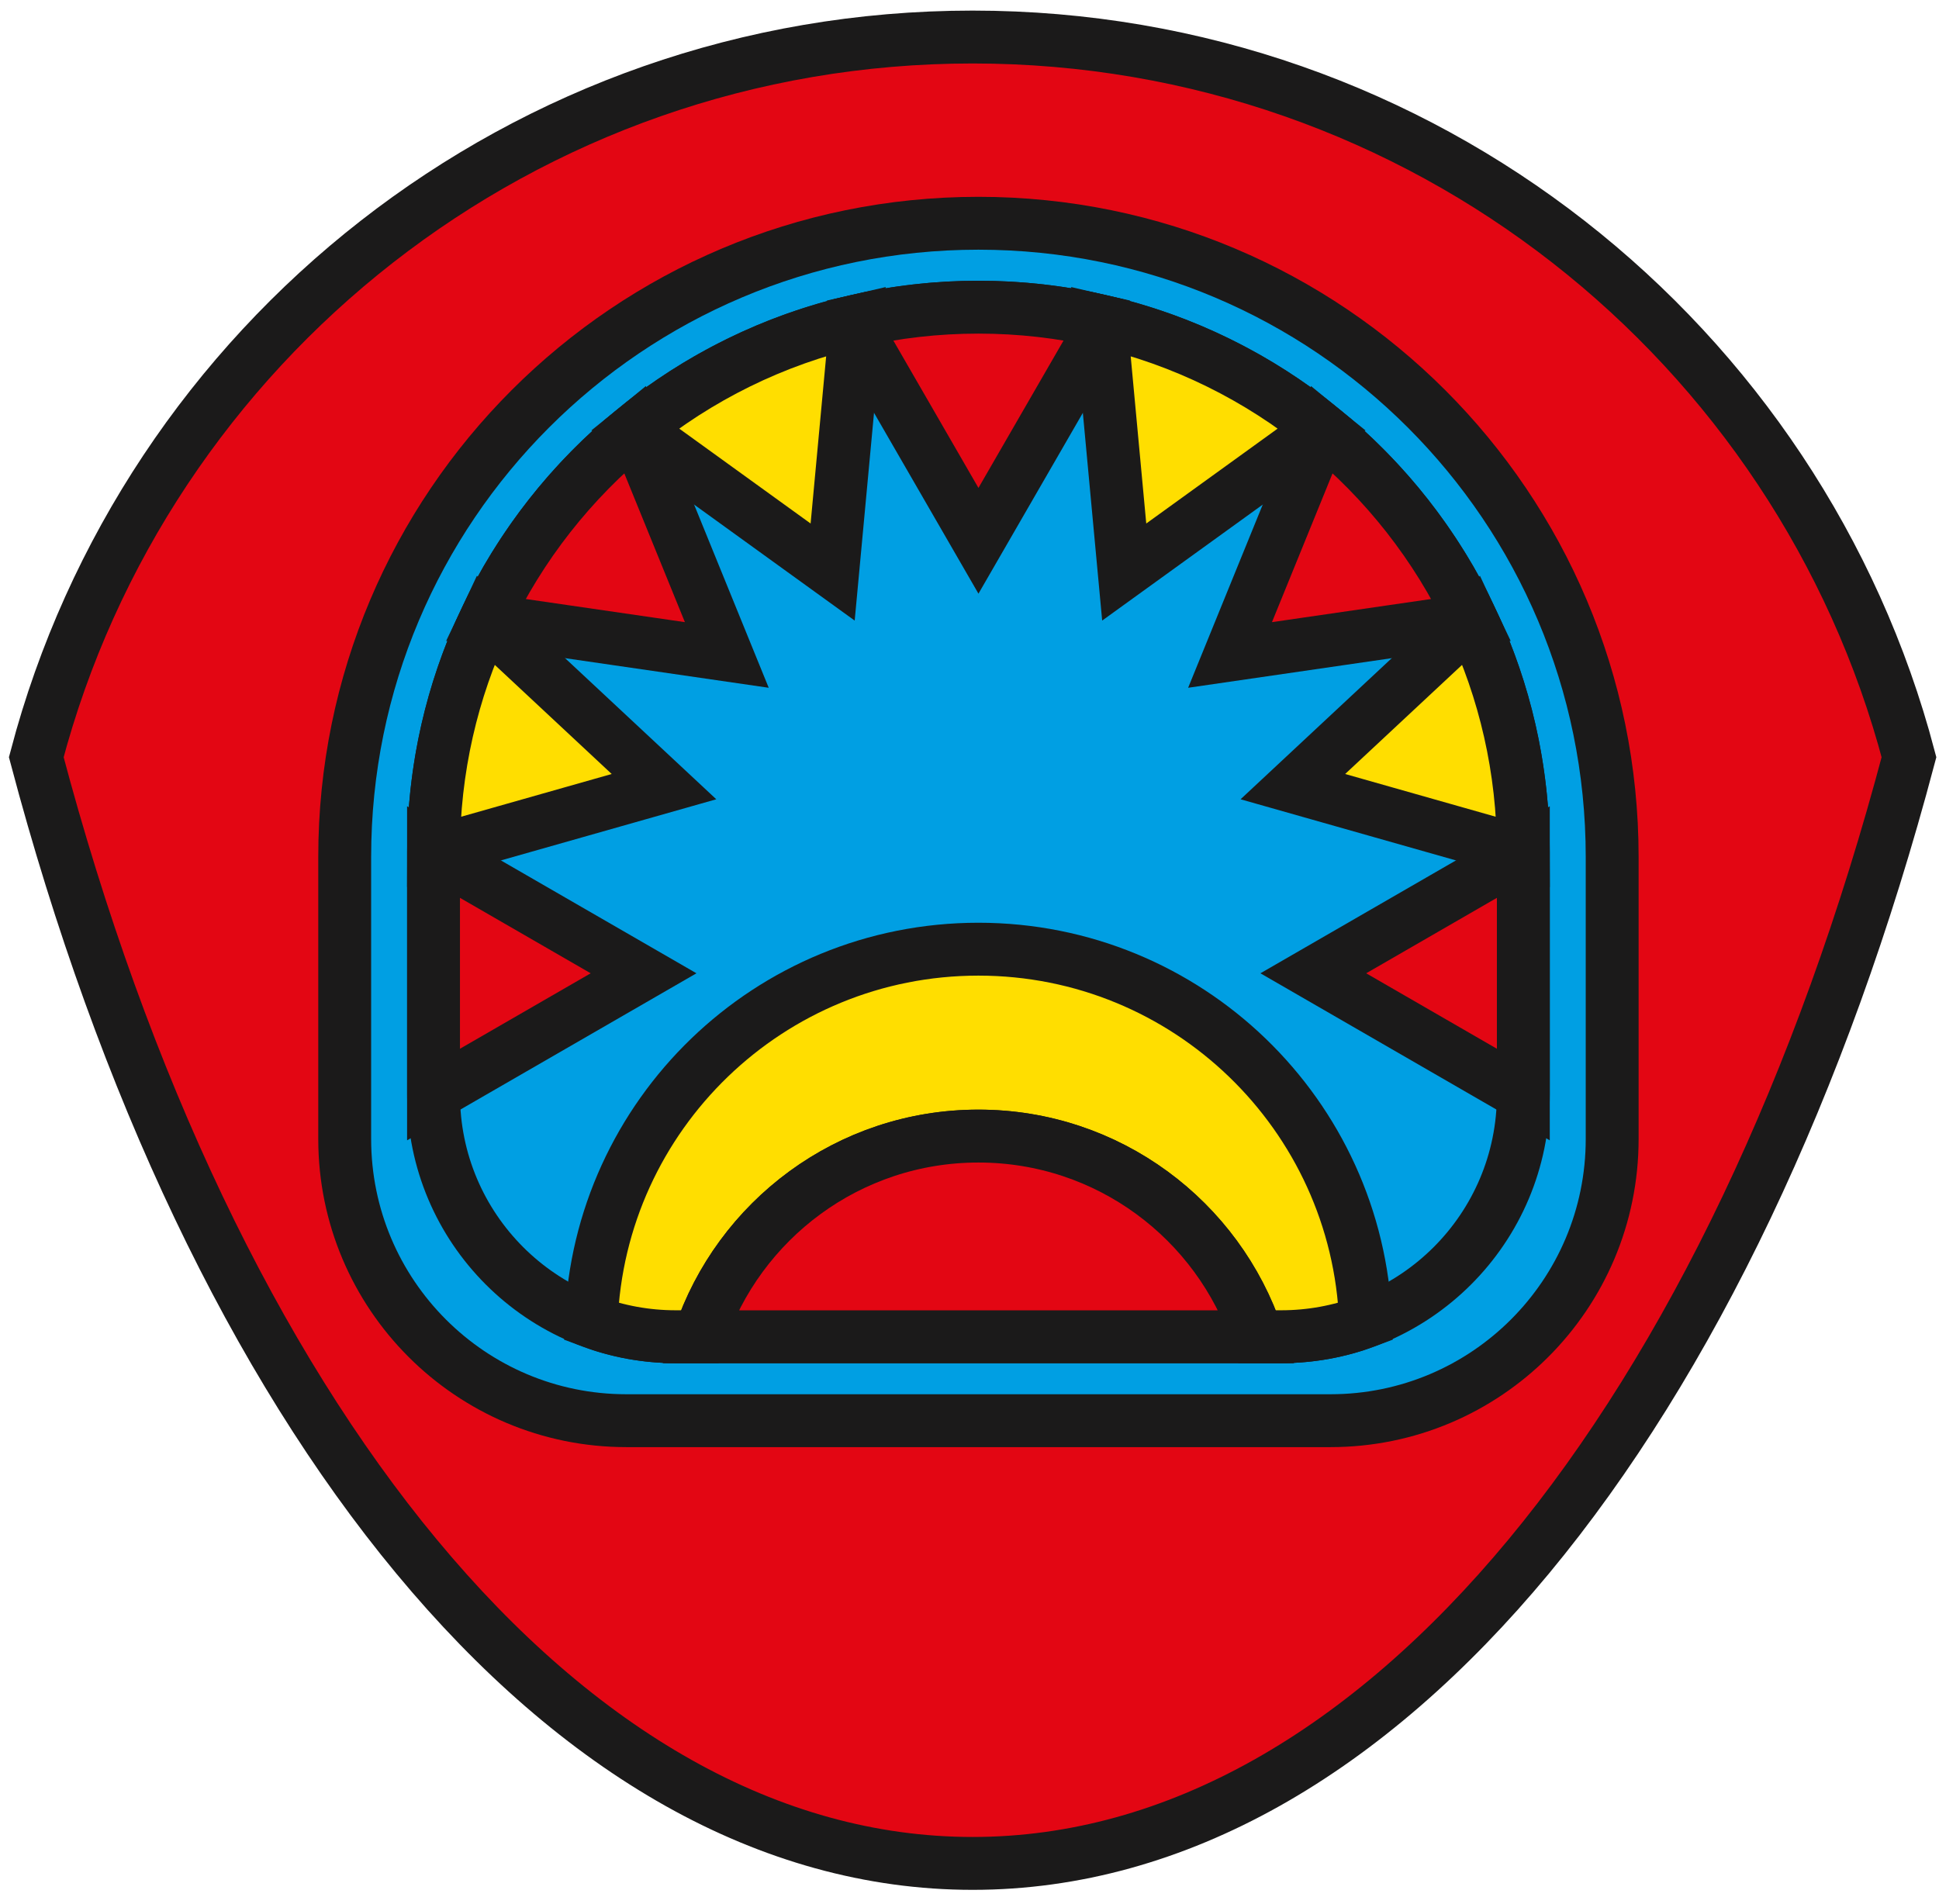
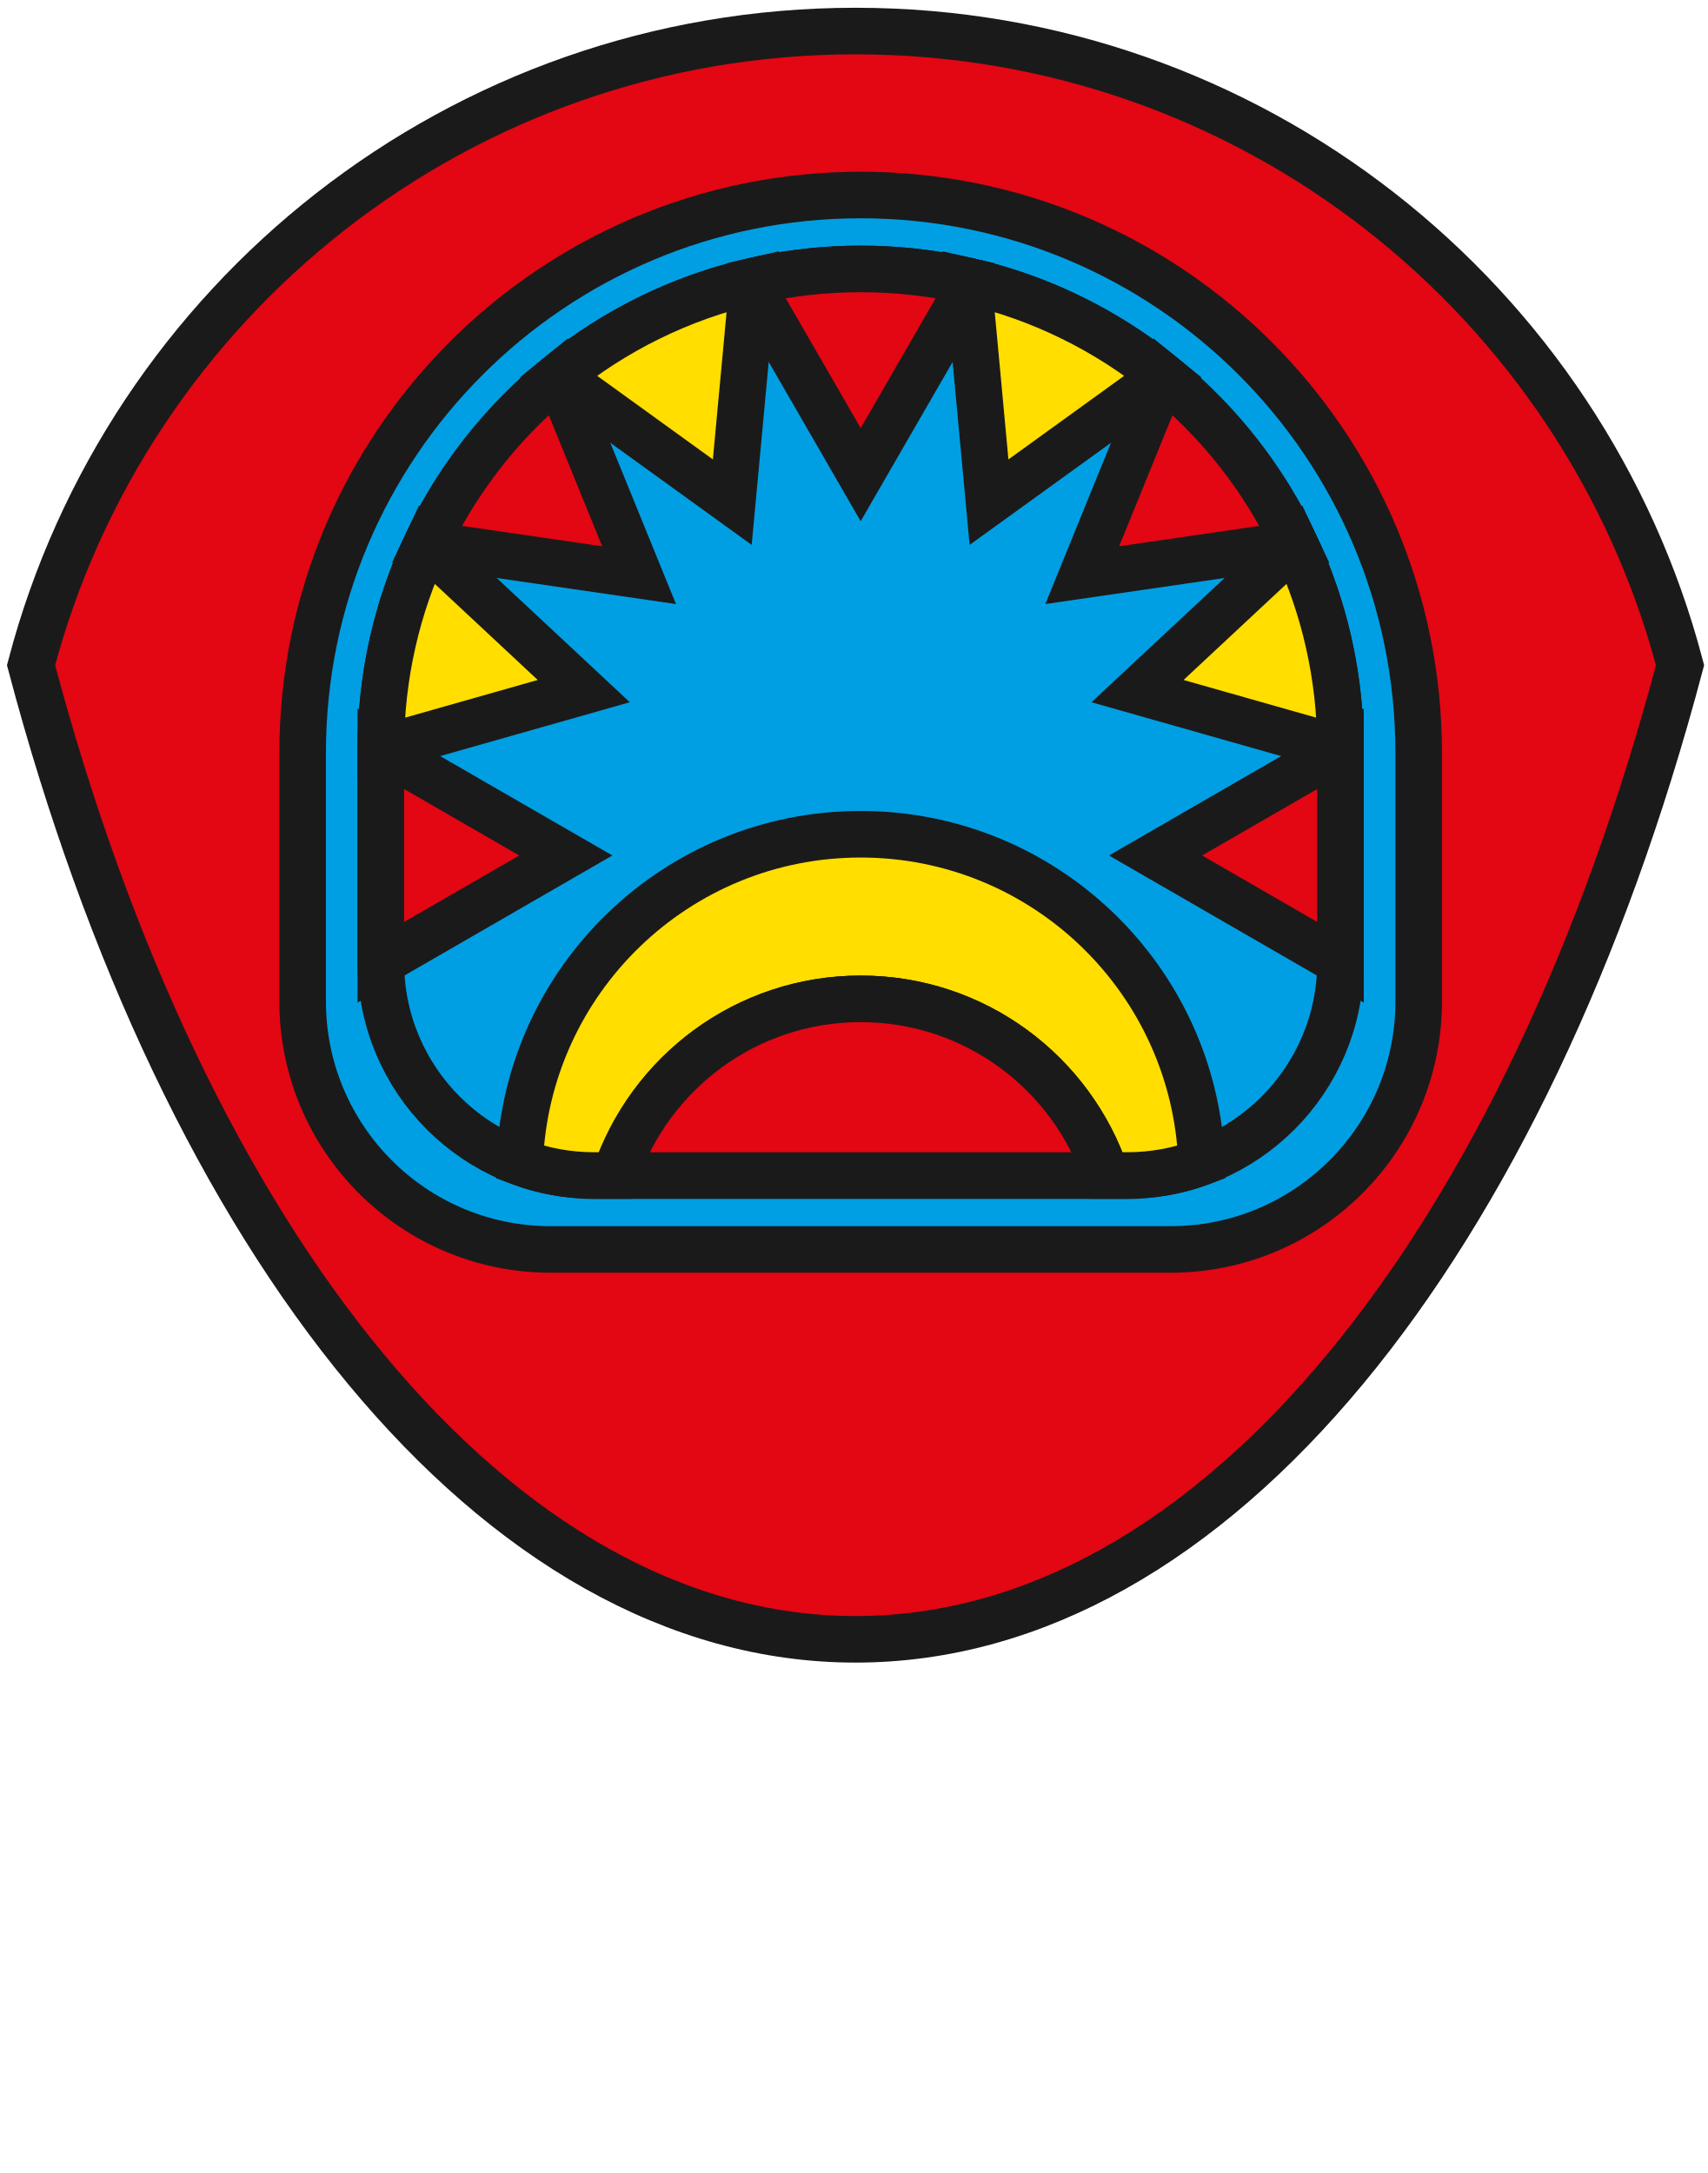
- <svg xmlns="http://www.w3.org/2000/svg" width="110" height="108" viewBox="0 0 110 108" fill="none">
-   <path d="M108.297 42.958C102.105 19.445 80.671 2.101 55.178 2.101C29.684 2.101 8.25 19.445 2.058 42.958C11.931 80.215 32.011 105.717 55.178 105.717C78.344 105.717 98.426 80.213 108.297 42.958Z" fill="#E30613" stroke="#1B1A1A" stroke-width="3" stroke-miterlimit="10" />
-   <path d="M35.534 80.6H75.478C84.305 80.6 91.459 73.445 91.459 64.619V48.618C91.459 28.762 75.363 12.666 55.506 12.666C35.652 12.666 19.555 28.762 19.555 48.617V64.618C19.555 73.444 26.709 80.6 35.534 80.6Z" fill="#009FE3" stroke="#1B1A1A" stroke-width="3" stroke-miterlimit="10" />
-   <path d="M38.335 75.837H72.68C80.268 75.837 86.419 69.686 86.419 62.098V48.34C86.419 31.268 72.58 17.428 55.508 17.428C38.436 17.428 24.596 31.268 24.596 48.34V62.098C24.594 69.686 30.745 75.837 38.335 75.837Z" fill="#009FE3" stroke="#1B1A1A" stroke-width="3" stroke-miterlimit="10" />
-   <path d="M48.561 18.211L48.628 18.766L55.508 30.681L62.387 18.766L62.454 18.211C60.221 17.698 57.897 17.427 55.508 17.427C53.118 17.427 50.794 17.698 48.561 18.211Z" fill="#E30613" stroke="#1B1A1A" stroke-width="3" stroke-miterlimit="10" />
-   <path d="M83.48 35.166C81.491 30.949 78.577 27.255 74.999 24.345L69.781 37.158L83.48 35.166Z" fill="#E30613" stroke="#1B1A1A" stroke-width="3" stroke-miterlimit="10" />
-   <path d="M86.419 48.34C86.419 43.63 85.365 39.165 83.48 35.168L73.344 44.628L86.419 48.34Z" fill="#FFDE00" stroke="#1B1A1A" stroke-width="3" stroke-miterlimit="10" />
-   <path d="M75 24.347C71.4 21.418 67.129 19.284 62.452 18.211L63.777 32.454L75 24.347Z" fill="#FFDE00" stroke="#1B1A1A" stroke-width="3" stroke-miterlimit="10" />
-   <path d="M86.419 62.097V48.339L74.504 55.218L86.419 62.097Z" fill="#E30613" stroke="#1B1A1A" stroke-width="3" stroke-miterlimit="10" />
-   <path d="M27.533 35.166C29.522 30.949 32.436 27.255 36.014 24.345L41.232 37.158L27.533 35.166Z" fill="#E30613" stroke="#1B1A1A" stroke-width="3" stroke-miterlimit="10" />
-   <path d="M24.594 48.34C24.594 43.63 25.648 39.165 27.533 35.168L37.669 44.628L24.594 48.34Z" fill="#FFDE00" stroke="#1B1A1A" stroke-width="3" stroke-miterlimit="10" />
-   <path d="M36.014 24.347C39.614 21.418 43.885 19.284 48.561 18.211L47.236 32.454L36.014 24.347Z" fill="#FFDE00" stroke="#1B1A1A" stroke-width="3" stroke-miterlimit="10" />
-   <path d="M24.594 62.097V48.339L36.51 55.218L24.594 62.097Z" fill="#E30613" stroke="#1B1A1A" stroke-width="3" stroke-miterlimit="10" />
-   <path d="M55.506 53.85C43.652 53.85 33.992 63.233 33.541 74.976C35.033 75.531 36.647 75.836 38.333 75.836H39.685C41.901 69.222 48.144 64.452 55.506 64.452C62.866 64.452 69.109 69.22 71.326 75.836H72.678C74.364 75.836 75.978 75.531 77.47 74.976C77.019 63.233 67.362 53.85 55.506 53.85Z" fill="#FFDE00" stroke="#1B1A1A" stroke-width="3" stroke-miterlimit="10" />
-   <path d="M55.506 64.454C48.146 64.454 41.903 69.223 39.685 75.839H71.326C69.111 69.223 62.868 64.454 55.506 64.454Z" fill="#E30613" stroke="#1B1A1A" stroke-width="3" stroke-miterlimit="10" />
+ <svg xmlns="http://www.w3.org/2000/svg" width="110" height="140" viewBox="0 0 110 140" fill="none">
+   <path d="M108.239 42.856C102.047 19.343 80.613 2 55.12 2C29.626 2 8.192 19.343 2 42.856C11.873 80.114 31.953 105.616 55.12 105.616C78.287 105.616 98.368 80.112 108.239 42.856Z" fill="#E30613" stroke="#1B1A1A" stroke-width="3" stroke-miterlimit="10" />
+   <path d="M35.476 80.498H75.421C84.247 80.498 91.401 73.344 91.401 64.518V48.517C91.401 28.66 75.305 12.564 55.448 12.564C35.594 12.564 19.498 28.66 19.498 48.515V64.516C19.498 73.342 26.652 80.498 35.476 80.498Z" fill="#009FE3" stroke="#1B1A1A" stroke-width="3" stroke-miterlimit="10" />
+   <path d="M38.277 75.736H72.622C80.21 75.736 86.361 69.585 86.361 61.996V48.238C86.361 31.166 72.521 17.326 55.449 17.326C38.377 17.326 24.538 31.166 24.538 48.238V61.996C24.536 69.585 30.687 75.736 38.277 75.736Z" fill="#009FE3" stroke="#1B1A1A" stroke-width="3" stroke-miterlimit="10" />
+   <path d="M48.503 18.109L48.57 18.664L55.45 30.58L62.33 18.664L62.396 18.109C60.163 17.597 57.839 17.326 55.45 17.326C53.06 17.326 50.736 17.597 48.503 18.109Z" fill="#E30613" stroke="#1B1A1A" stroke-width="3" stroke-miterlimit="10" />
+   <path d="M83.422 35.064C81.433 30.848 78.519 27.154 74.941 24.244L69.723 37.056L83.422 35.064Z" fill="#E30613" stroke="#1B1A1A" stroke-width="3" stroke-miterlimit="10" />
+   <path d="M86.361 48.239C86.361 43.528 85.307 39.063 83.422 35.066L73.286 44.526L86.361 48.239Z" fill="#FFDE00" stroke="#1B1A1A" stroke-width="3" stroke-miterlimit="10" />
+   <path d="M74.942 24.245C71.342 21.316 67.071 19.182 62.395 18.11L63.719 32.353L74.942 24.245Z" fill="#FFDE00" stroke="#1B1A1A" stroke-width="3" stroke-miterlimit="10" />
+   <path d="M86.362 61.996V48.238L74.446 55.116L86.362 61.996Z" fill="#E30613" stroke="#1B1A1A" stroke-width="3" stroke-miterlimit="10" />
+   <path d="M27.475 35.064C29.464 30.848 32.378 27.154 35.956 24.244L41.174 37.056L27.475 35.064Z" fill="#E30613" stroke="#1B1A1A" stroke-width="3" stroke-miterlimit="10" />
+   <path d="M24.536 48.239C24.536 43.528 25.59 39.063 27.475 35.066L37.611 44.526L24.536 48.239Z" fill="#FFDE00" stroke="#1B1A1A" stroke-width="3" stroke-miterlimit="10" />
+   <path d="M35.956 24.245C39.556 21.316 43.827 19.182 48.503 18.11L47.178 32.353L35.956 24.245Z" fill="#FFDE00" stroke="#1B1A1A" stroke-width="3" stroke-miterlimit="10" />
+   <path d="M24.536 61.996V48.238L36.452 55.116L24.536 61.996Z" fill="#E30613" stroke="#1B1A1A" stroke-width="3" stroke-miterlimit="10" />
+   <path d="M55.448 53.748C43.594 53.748 33.935 63.131 33.483 74.875C34.975 75.43 36.59 75.735 38.276 75.735H39.628C41.843 69.121 48.086 64.351 55.448 64.351C62.808 64.351 69.051 69.119 71.268 75.735H72.62C74.306 75.735 75.921 75.43 77.412 74.875C76.961 63.131 67.304 53.748 55.448 53.748Z" fill="#FFDE00" stroke="#1B1A1A" stroke-width="3" stroke-miterlimit="10" />
+   <path d="M55.448 64.353C48.088 64.353 41.845 69.121 39.627 75.737H71.268C69.053 69.121 62.81 64.353 55.448 64.353Z" fill="#E30613" stroke="#1B1A1A" stroke-width="3" stroke-miterlimit="10" />
</svg>
